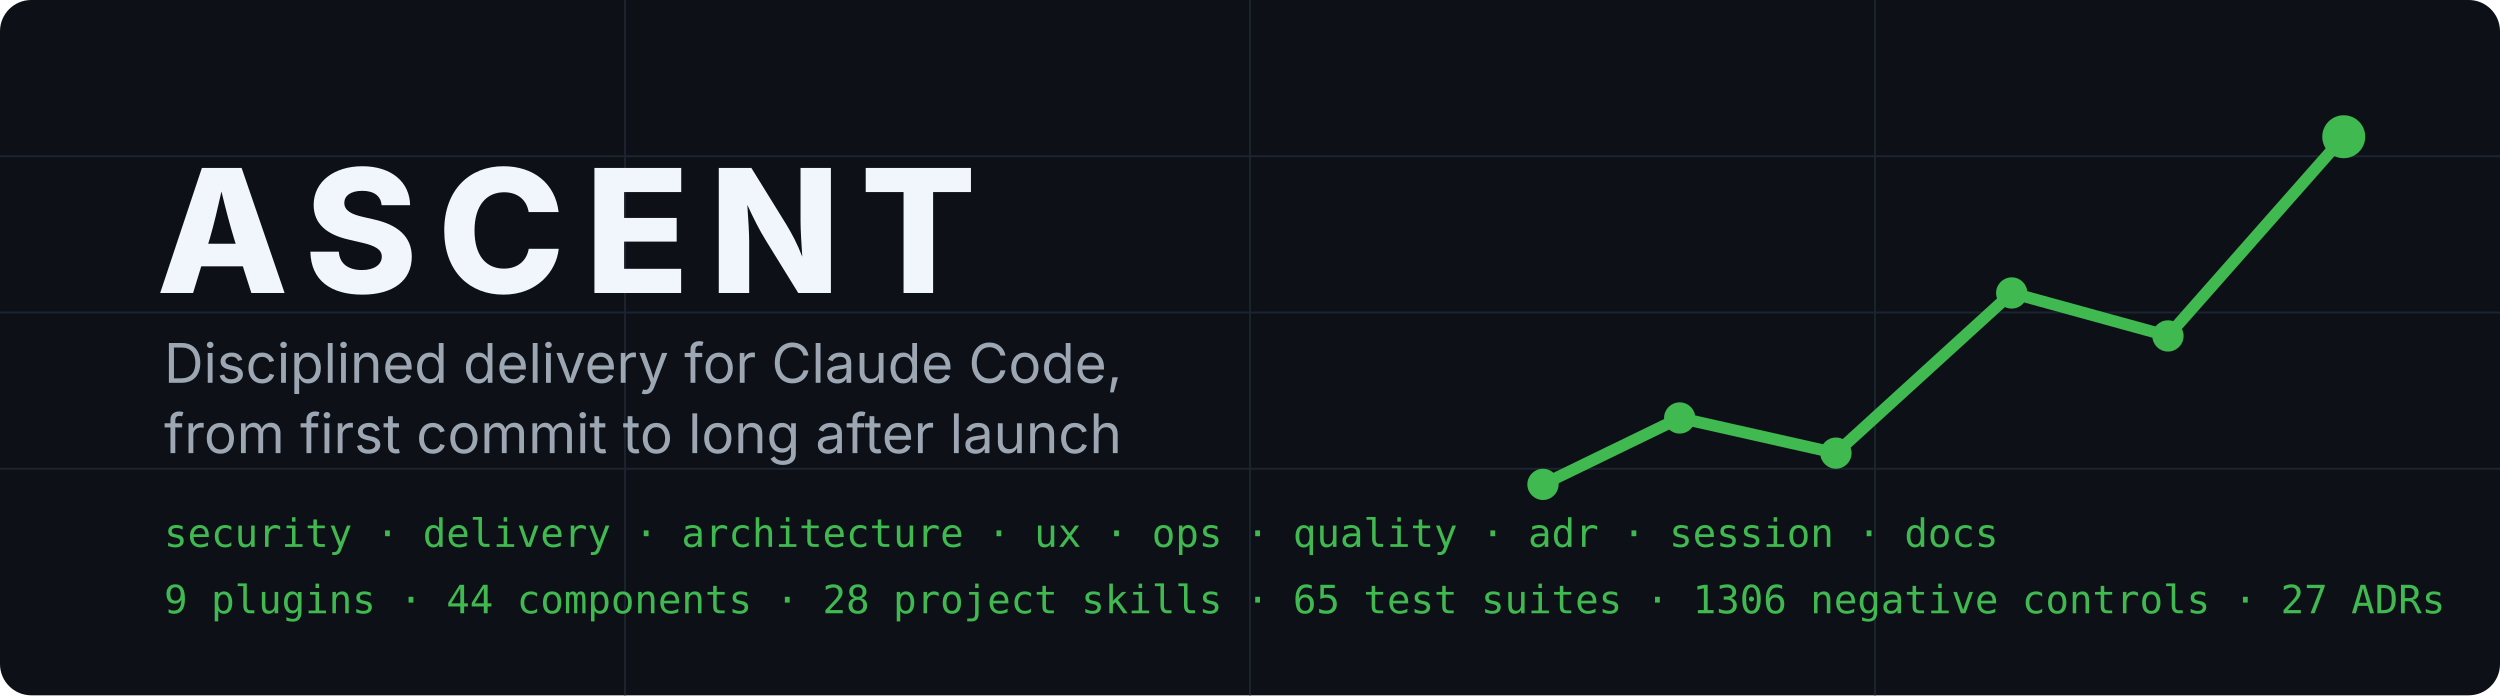
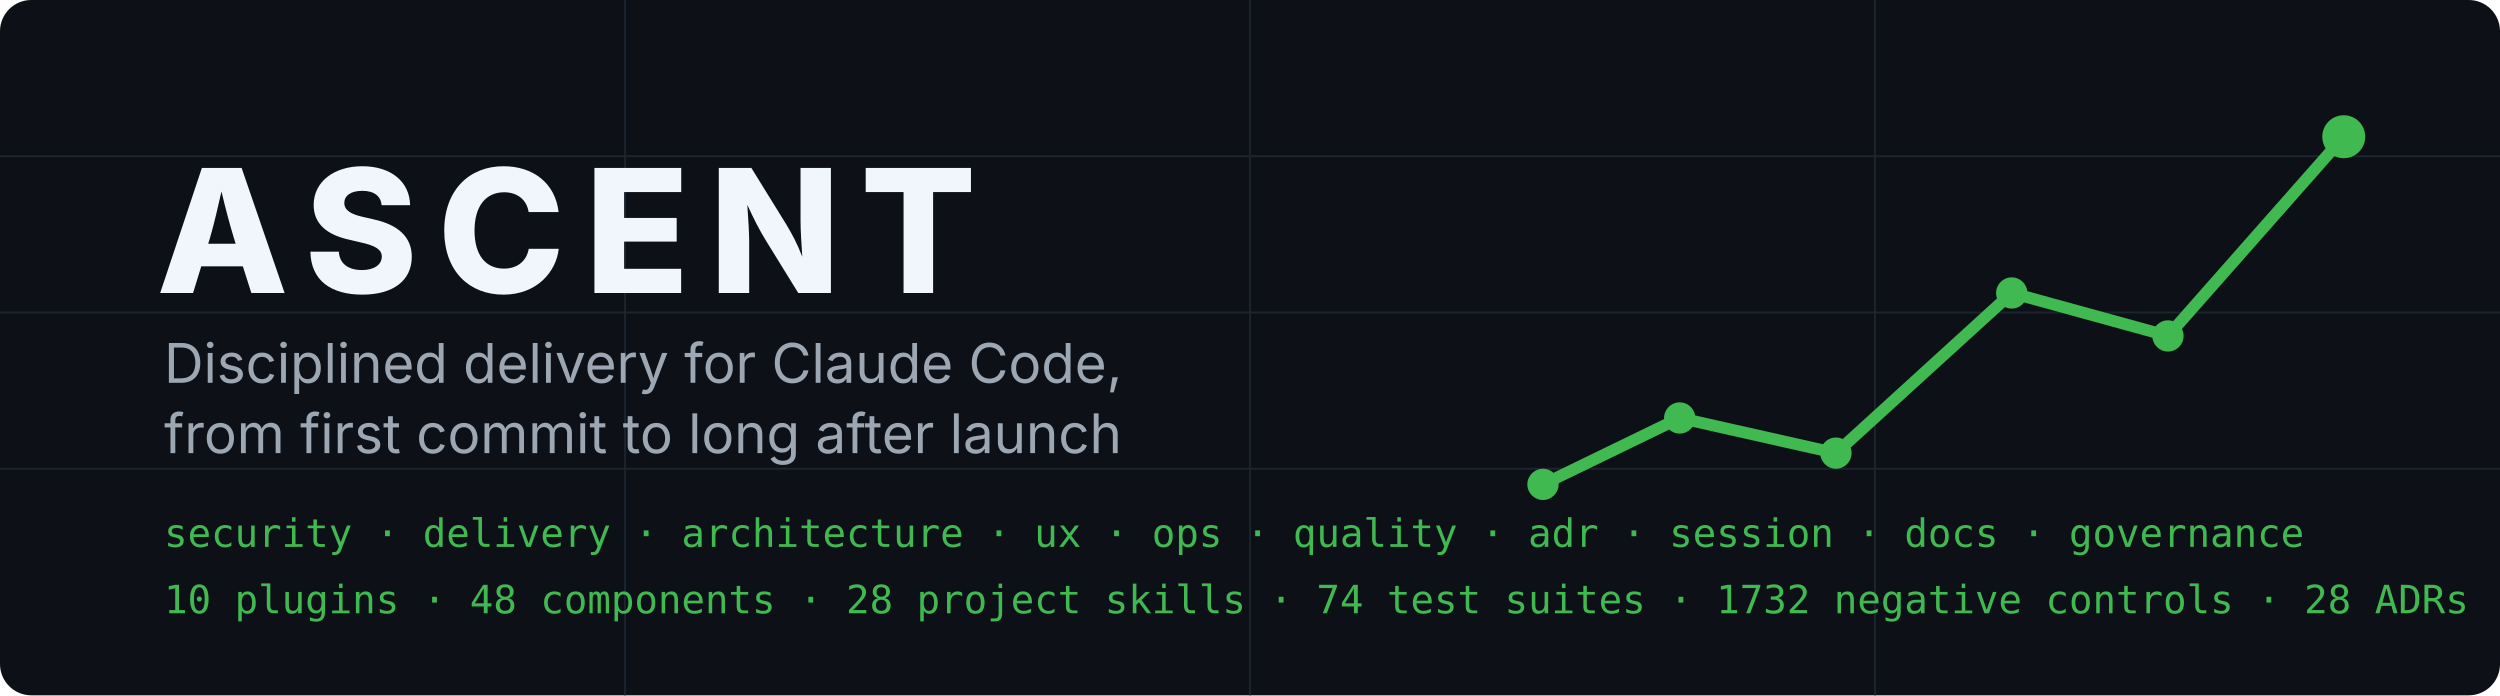
<svg xmlns="http://www.w3.org/2000/svg" width="1280" height="356" viewBox="0 0 1280 356" role="img" aria-labelledby="t d">
  <rect width="1280" height="356" rx="16" fill="#0D1117" />
  <g stroke="#1C2430" stroke-width="1">
    <path d="M0 80H1280M0 160H1280M0 240H1280M320 0V356M640 0V356M960 0V356" />
  </g>
  <polyline points="790,248 860,214 940,232 1030,150 1110,172 1200,70" fill="none" stroke="#3FB950" stroke-width="6" stroke-linecap="round" stroke-linejoin="round" />
  <g fill="#3FB950">
    <circle cx="790" cy="248" r="8" />
    <circle cx="860" cy="214" r="8" />
    <circle cx="940" cy="232" r="8" />
    <circle cx="1030" cy="150" r="8" />
    <circle cx="1110" cy="172" r="8" />
    <circle cx="1200" cy="70" r="11" />
  </g>
  <text x="80" y="150" font-family="Inter, Segoe UI, Helvetica, Arial, sans-serif" font-size="88" font-weight="800" letter-spacing="10" fill="#F0F6FC">ASCENT</text>
  <text x="84" y="196" font-family="Inter, Segoe UI, Helvetica, Arial, sans-serif" font-size="28" fill="#9DA7B3">Disciplined delivery for Claude Code,</text>
  <text x="84" y="232" font-family="Inter, Segoe UI, Helvetica, Arial, sans-serif" font-size="28" fill="#9DA7B3">from first commit to long after launch</text>
-   <text x="84" y="280" font-family="JetBrains Mono, SFMono-Regular, Menlo, monospace" font-size="20" fill="#3FB950">security · delivery · architecture · ux · ops · quality · adr · session · docs</text>
-   <text x="84" y="314" font-family="JetBrains Mono, SFMono-Regular, Menlo, monospace" font-size="20" fill="#3FB950">9 plugins · 44 components · 28 project skills · 65 test suites · 1306 negative controls · 27 ADRs</text>
+   <text x="84" y="280" font-family="JetBrains Mono, SFMono-Regular, Menlo, monospace" font-size="20" fill="#3FB950">security · delivery · architecture · ux · ops · quality · adr · session · docs · governance</text>
+   <text x="84" y="314" font-family="JetBrains Mono, SFMono-Regular, Menlo, monospace" font-size="20" fill="#3FB950">10 plugins · 48 components · 28 project skills · 74 test suites · 1732 negative controls · 28 ADRs</text>
</svg>
